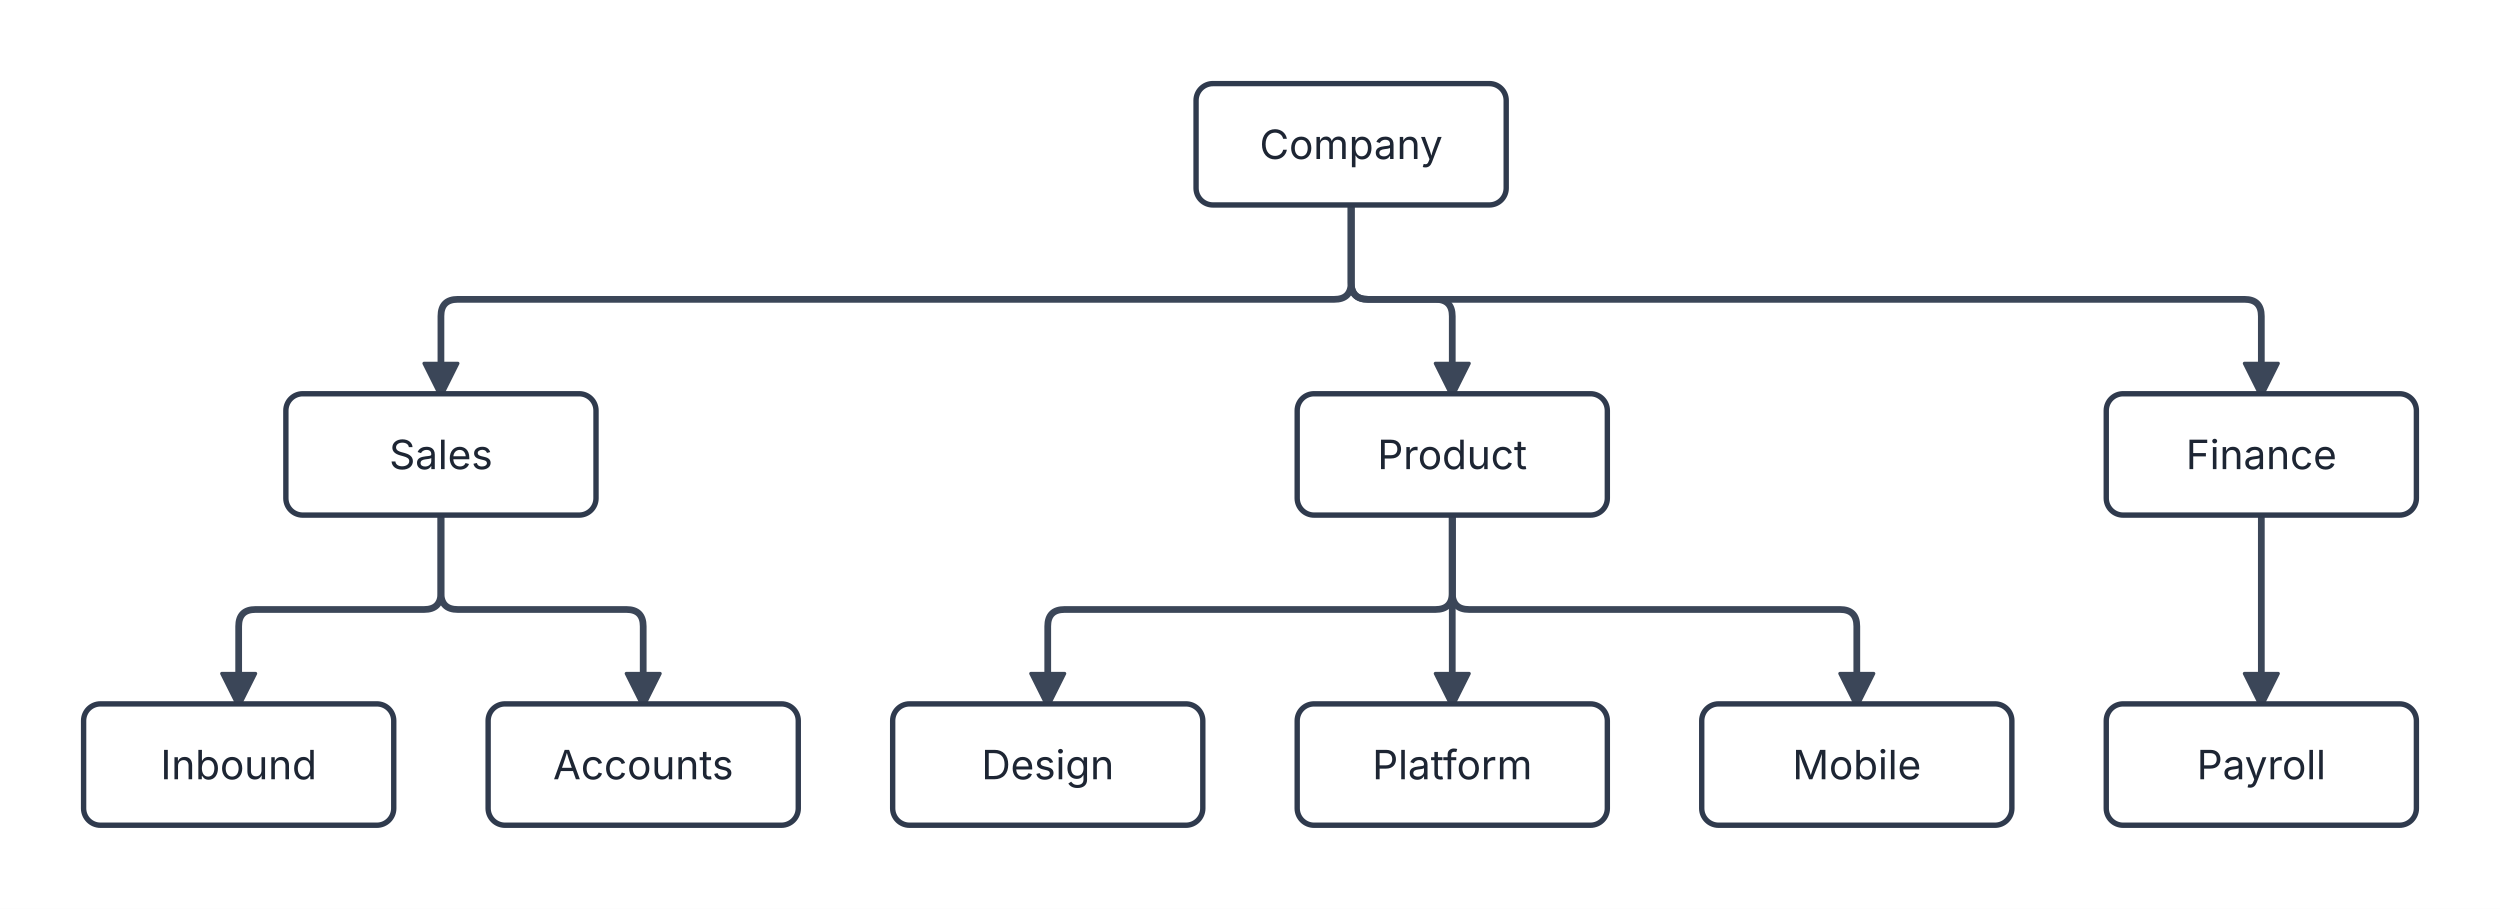
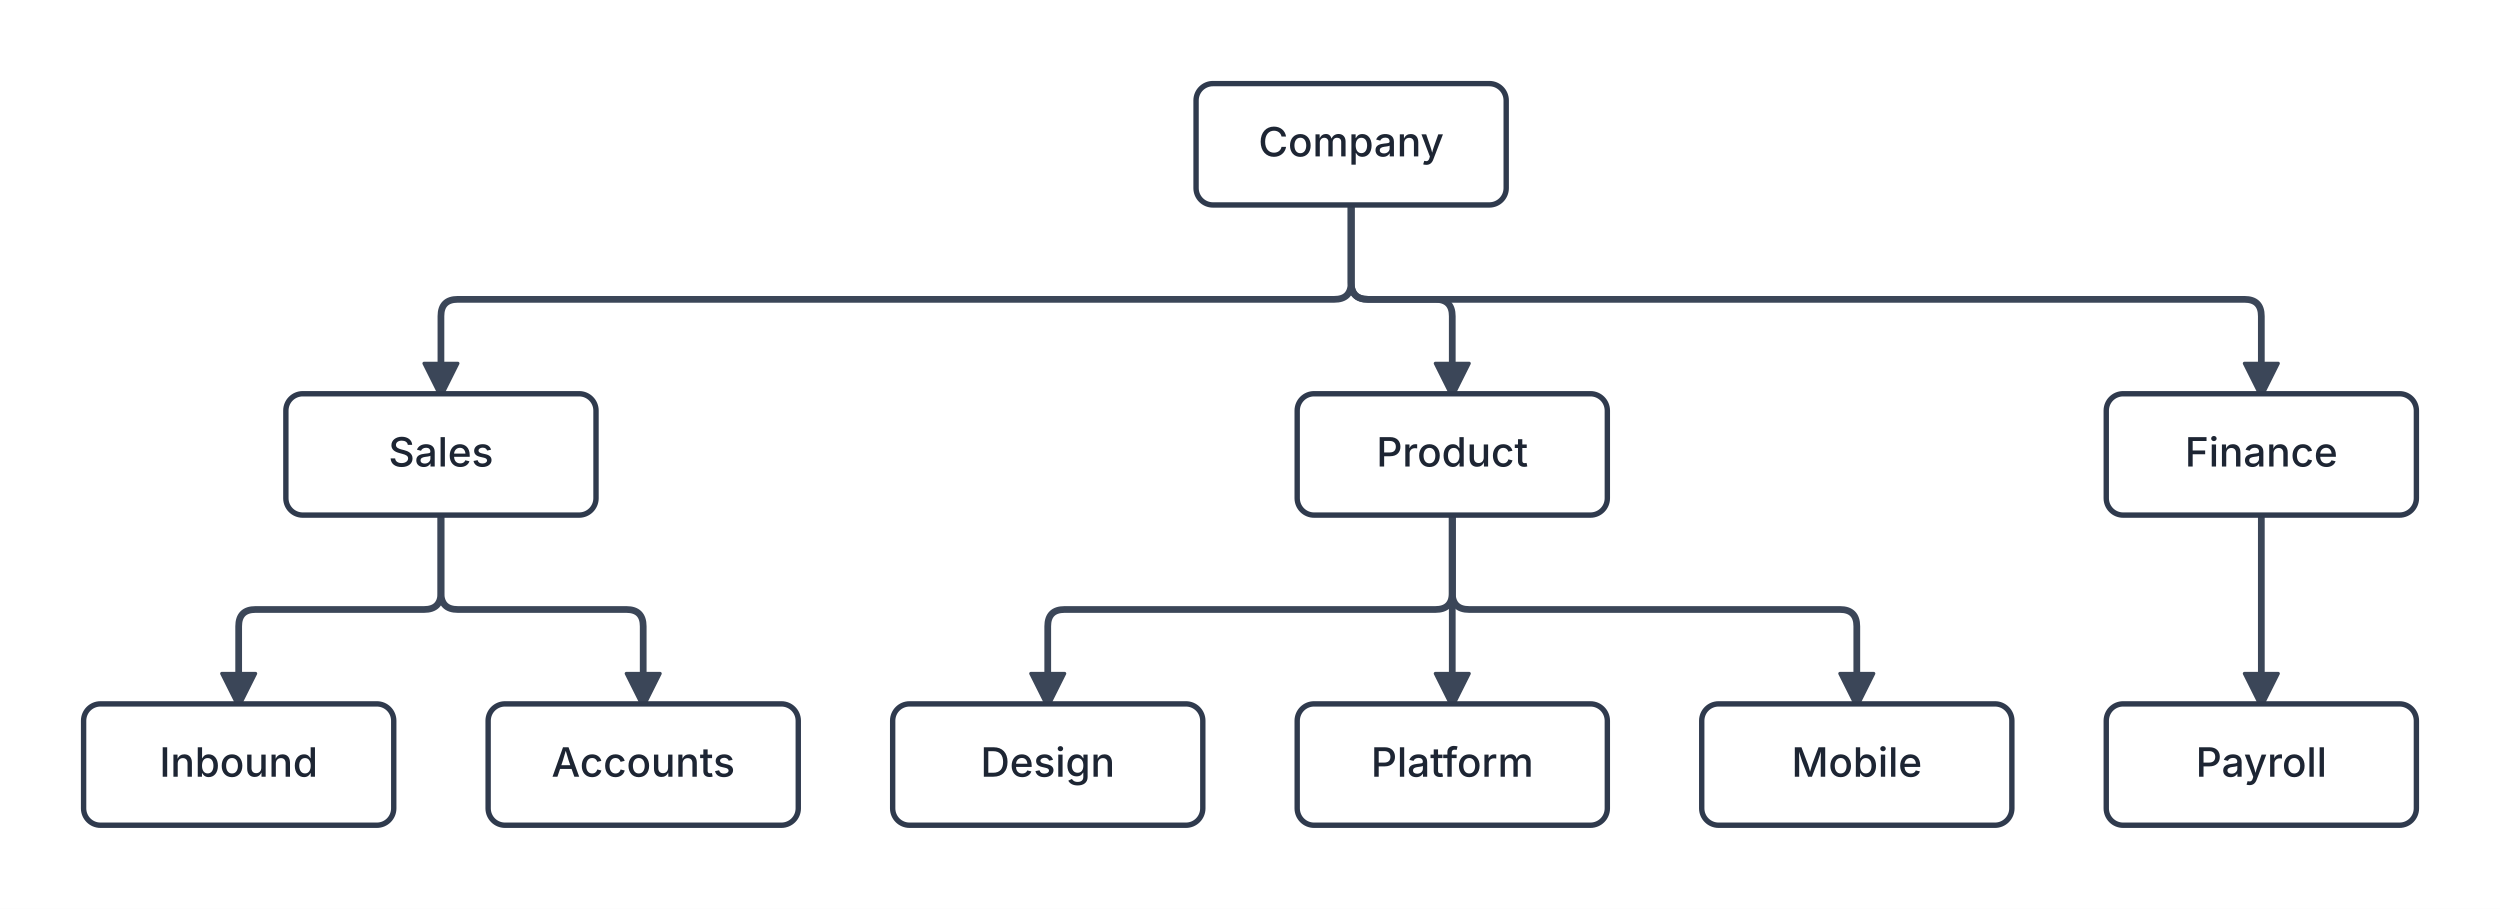
<svg xmlns="http://www.w3.org/2000/svg" viewBox="-24.80 -24.80 741.60 269.60" width="741.60" height="269.60" font-family="Inter, system-ui, -apple-system, sans-serif">
  <defs>
    <marker id="gl-mk-0" markerWidth="12.00" markerHeight="12.00" viewBox="0 0 12.00 12" orient="auto" refX="1.00" refY="6" markerUnits="userSpaceOnUse">
      <path d="M 1,1 L 11,6 L 1,11 Z" fill="#3b4658" stroke="#3b4658" stroke-linejoin="round" />
    </marker>
  </defs>
  <rect x="-24.80" y="-24.80" width="741.60" height="269.60" fill="#ffffff" />
  <g id="edges">
    <path d="M 106.00,128.00 L 106.00,151.00 Q 106.00,156.00 101.00,156.00 L 51.00,156.00 Q 46.00,156.00 46.00,161.00 L 46.00,175.00" fill="none" stroke="#3b4658" stroke-width="2.00" marker-end="url(#gl-mk-0)" />
    <path d="M 106.00,128.00 L 106.00,151.00 Q 106.00,156.00 111.00,156.00 L 161.00,156.00 Q 166.00,156.00 166.00,161.00 L 166.00,175.00" fill="none" stroke="#3b4658" stroke-width="2.00" marker-end="url(#gl-mk-0)" />
    <path d="M 406.00,128.00 L 406.00,151.00 Q 406.00,156.00 401.00,156.00 L 291.00,156.00 Q 286.00,156.00 286.00,161.00 L 286.00,175.00" fill="none" stroke="#3b4658" stroke-width="2.00" marker-end="url(#gl-mk-0)" />
    <path d="M 406.00,128.00 L 406.00,175.00" fill="none" stroke="#3b4658" stroke-width="2.00" marker-end="url(#gl-mk-0)" />
    <path d="M 406.00,128.00 L 406.00,151.00 Q 406.00,156.00 411.00,156.00 L 521.00,156.00 Q 526.00,156.00 526.00,161.00 L 526.00,175.00" fill="none" stroke="#3b4658" stroke-width="2.00" marker-end="url(#gl-mk-0)" />
    <path d="M 646.00,128.00 L 646.00,175.00" fill="none" stroke="#3b4658" stroke-width="2.00" marker-end="url(#gl-mk-0)" />
    <path d="M 376.00,36.00 L 376.00,59.00 Q 376.00,64.00 371.00,64.00 L 111.00,64.00 Q 106.00,64.00 106.00,69.00 L 106.00,83.00" fill="none" stroke="#3b4658" stroke-width="2.00" marker-end="url(#gl-mk-0)" />
    <path d="M 376.00,36.00 L 376.00,59.00 Q 376.00,64.00 381.00,64.00 L 401.00,64.00 Q 406.00,64.00 406.00,69.00 L 406.00,83.00" fill="none" stroke="#3b4658" stroke-width="2.00" marker-end="url(#gl-mk-0)" />
    <path d="M 376.00,36.00 L 376.00,59.00 Q 376.00,64.00 381.00,64.00 L 641.00,64.00 Q 646.00,64.00 646.00,69.00 L 646.00,83.00" fill="none" stroke="#3b4658" stroke-width="2.00" marker-end="url(#gl-mk-0)" />
  </g>
  <g id="nodes">
    <rect x="330.00" y="0.00" width="92.00" height="36.00" rx="5.00" fill="#ffffff" stroke="#2f3a4d" stroke-width="1.60" />
-     <text x="376.00" y="18.00" text-anchor="middle" dominant-baseline="central" font-size="12.00" font-weight="500.00" fill="#1d2533">Company</text>
+     <text x="376.00" y="21.60" text-anchor="middle" font-size="12.00" font-weight="500" fill="#1d2533">Company</text>
    <rect x="60.00" y="92.00" width="92.00" height="36.00" rx="5.00" fill="#ffffff" stroke="#2f3a4d" stroke-width="1.60" />
-     <text x="106.00" y="110.00" text-anchor="middle" dominant-baseline="central" font-size="12.00" font-weight="500.00" fill="#1d2533">Sales</text>
+     <text x="106.00" y="113.60" text-anchor="middle" font-size="12.00" font-weight="500" fill="#1d2533">Sales</text>
    <rect x="360.00" y="92.00" width="92.00" height="36.00" rx="5.00" fill="#ffffff" stroke="#2f3a4d" stroke-width="1.60" />
-     <text x="406.00" y="110.00" text-anchor="middle" dominant-baseline="central" font-size="12.00" font-weight="500.00" fill="#1d2533">Product</text>
+     <text x="406.00" y="113.60" text-anchor="middle" font-size="12.00" font-weight="500" fill="#1d2533">Product</text>
    <rect x="600.00" y="92.00" width="92.00" height="36.00" rx="5.00" fill="#ffffff" stroke="#2f3a4d" stroke-width="1.60" />
-     <text x="646.00" y="110.00" text-anchor="middle" dominant-baseline="central" font-size="12.00" font-weight="500.00" fill="#1d2533">Finance</text>
+     <text x="646.00" y="113.60" text-anchor="middle" font-size="12.00" font-weight="500" fill="#1d2533">Finance</text>
    <rect x="0.00" y="184.00" width="92.00" height="36.00" rx="5.00" fill="#ffffff" stroke="#2f3a4d" stroke-width="1.60" />
-     <text x="46.00" y="202.00" text-anchor="middle" dominant-baseline="central" font-size="12.00" font-weight="500.00" fill="#1d2533">Inbound</text>
+     <text x="46.00" y="205.60" text-anchor="middle" font-size="12.00" font-weight="500" fill="#1d2533">Inbound</text>
    <rect x="120.00" y="184.00" width="92.00" height="36.00" rx="5.00" fill="#ffffff" stroke="#2f3a4d" stroke-width="1.60" />
-     <text x="166.00" y="202.00" text-anchor="middle" dominant-baseline="central" font-size="12.00" font-weight="500.00" fill="#1d2533">Accounts</text>
+     <text x="166.00" y="205.60" text-anchor="middle" font-size="12.00" font-weight="500" fill="#1d2533">Accounts</text>
    <rect x="240.00" y="184.00" width="92.00" height="36.00" rx="5.00" fill="#ffffff" stroke="#2f3a4d" stroke-width="1.60" />
-     <text x="286.00" y="202.00" text-anchor="middle" dominant-baseline="central" font-size="12.00" font-weight="500.00" fill="#1d2533">Design</text>
+     <text x="286.00" y="205.60" text-anchor="middle" font-size="12.00" font-weight="500" fill="#1d2533">Design</text>
    <rect x="360.00" y="184.00" width="92.00" height="36.00" rx="5.00" fill="#ffffff" stroke="#2f3a4d" stroke-width="1.60" />
-     <text x="406.00" y="202.00" text-anchor="middle" dominant-baseline="central" font-size="12.00" font-weight="500.00" fill="#1d2533">Platform</text>
+     <text x="406.00" y="205.60" text-anchor="middle" font-size="12.00" font-weight="500" fill="#1d2533">Platform</text>
    <rect x="480.00" y="184.00" width="92.00" height="36.00" rx="5.00" fill="#ffffff" stroke="#2f3a4d" stroke-width="1.60" />
-     <text x="526.00" y="202.00" text-anchor="middle" dominant-baseline="central" font-size="12.00" font-weight="500.00" fill="#1d2533">Mobile</text>
+     <text x="526.00" y="205.60" text-anchor="middle" font-size="12.00" font-weight="500" fill="#1d2533">Mobile</text>
    <rect x="600.00" y="184.00" width="92.00" height="36.00" rx="5.00" fill="#ffffff" stroke="#2f3a4d" stroke-width="1.60" />
-     <text x="646.00" y="202.00" text-anchor="middle" dominant-baseline="central" font-size="12.00" font-weight="500.00" fill="#1d2533">Payroll</text>
+     <text x="646.00" y="205.60" text-anchor="middle" font-size="12.00" font-weight="500" fill="#1d2533">Payroll</text>
  </g>
</svg>
